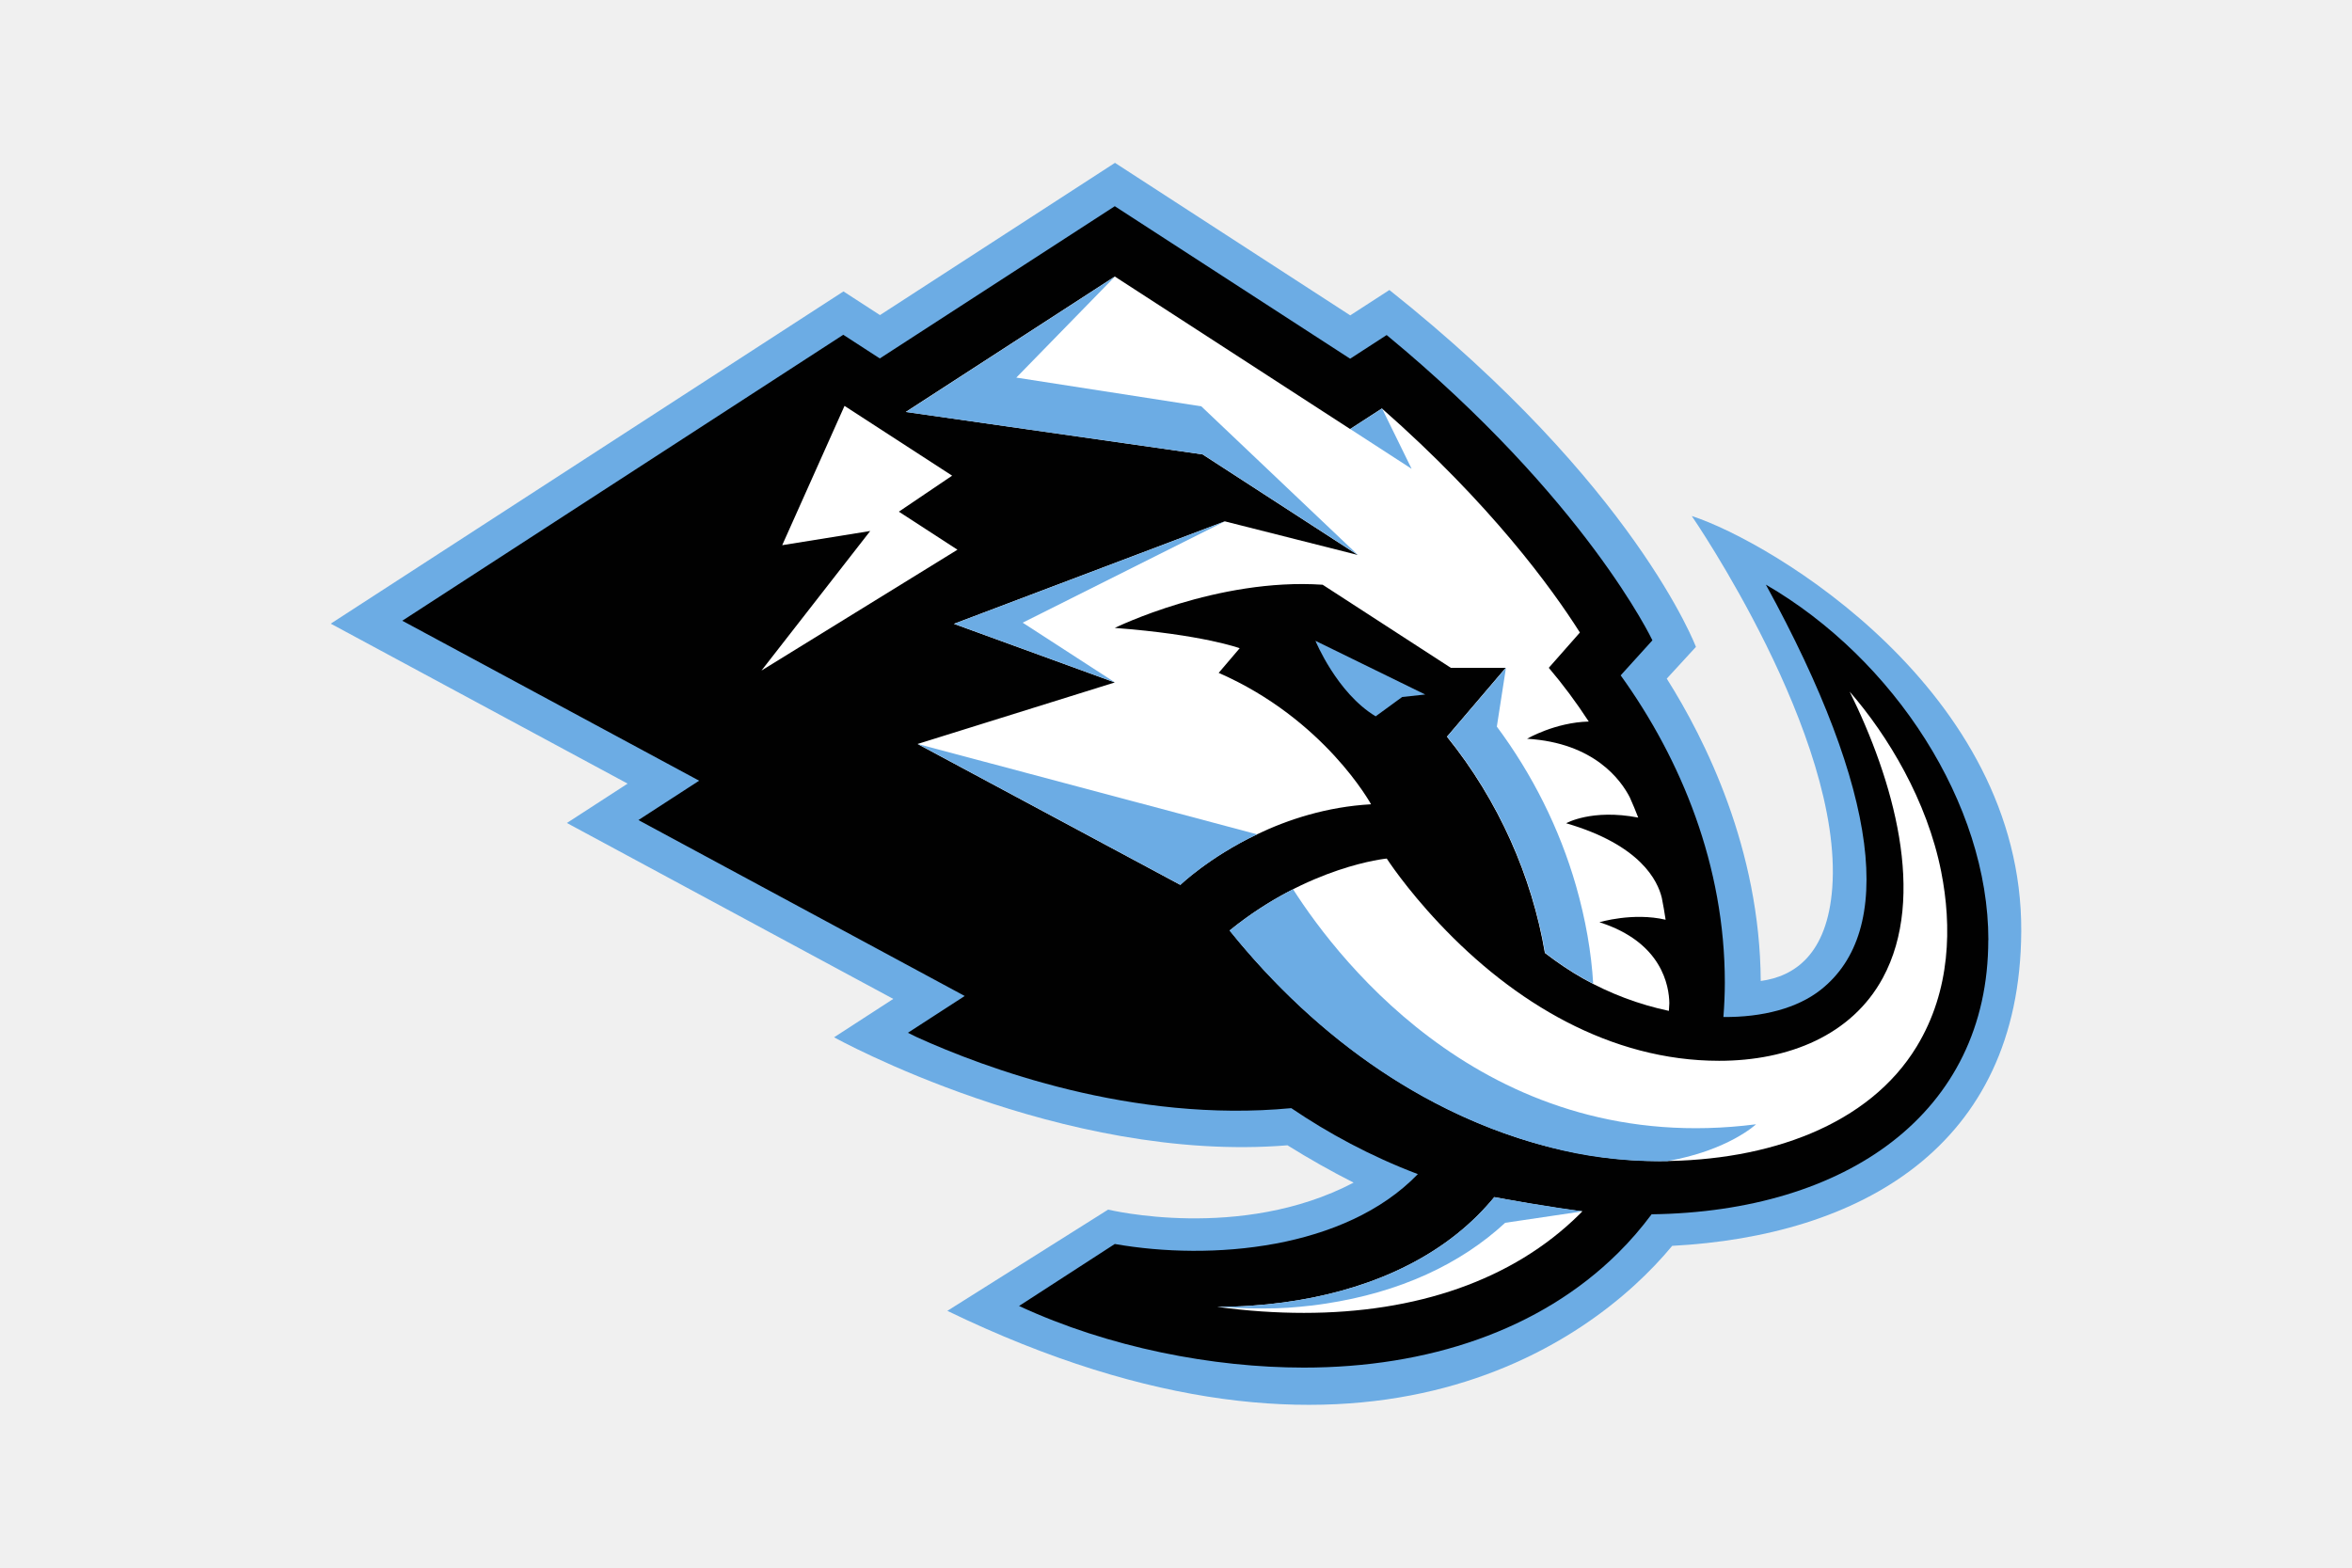
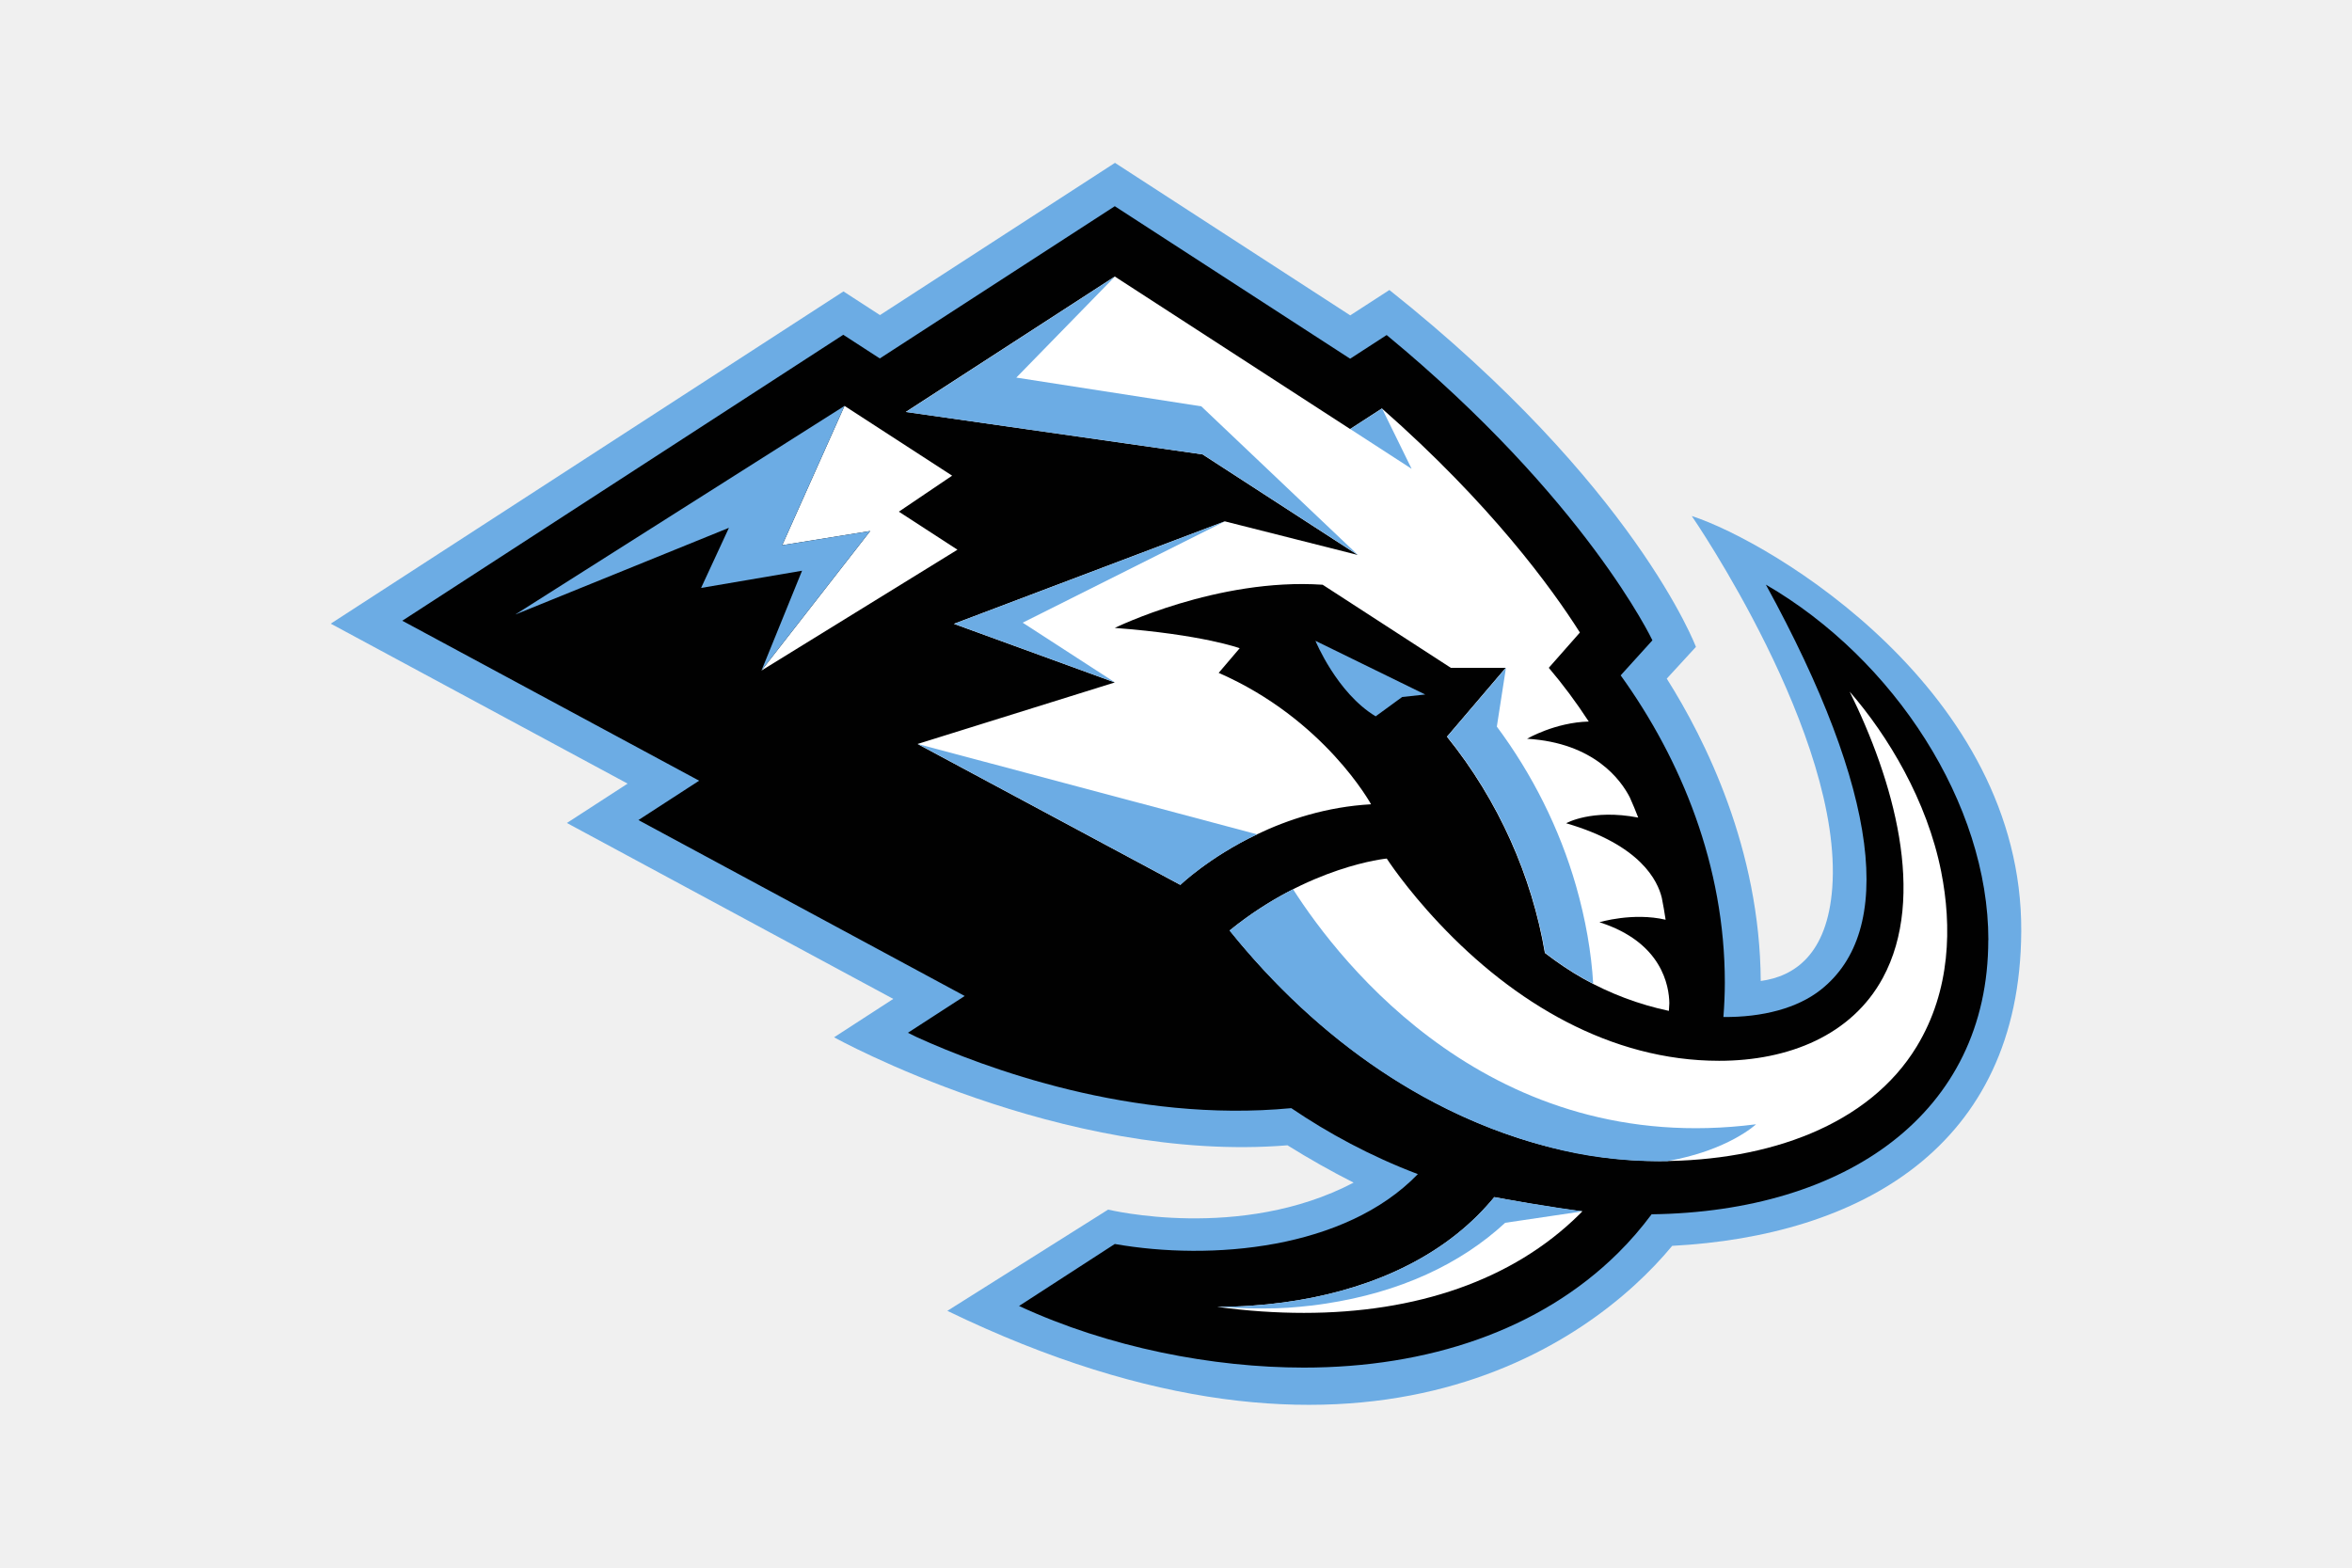
<svg xmlns="http://www.w3.org/2000/svg" viewBox="0 0 960 640">
  <path fill="#6cace4" d="M825 380.216c.506-97.99-101.813-158.985-134.484-169.555 0 0 61.905 89.845 57.346 151.781-2.026 27.33-15.558 36.2-29.198 38.045-.289-53.755-22.613-98.533-38.35-123.438l11.902-12.959s-24.747-65.882-125.112-145.7l-15.992 10.353-96.023-62.262-95.915 62.153-14.906-9.665L135 254.606l121.17 65.303-24.785 16.072L364.601 407.8l-24.169 15.674s92.985 51.584 185.064 44.09a350 350 0 0 0 26.991 15.24c-46.13 24.181-100.184 11.005-100.184 11.005l-65.632 41.34c168.168 81.41 262.237 14.152 295.85-26.535 76.123-4.054 142.008-40 142.478-128.36z" />
  <path fill="#010101" d="M811.576 383.763c0-55.456-38.315-114.64-90.813-145.084 46.564 84.958 52.86 141.392 22.359 165.428-9.551 7.53-23.77 11.222-39.69 11.077.362-4.67.579-9.376.579-14.118 0-47.529-17.692-90.859-42.512-125.356l12.953-14.299s-27.063-57.41-108.47-124.632l-14.906 9.665-96.06-62.261-95.914 62.153-14.907-9.666-179.998 116.741 121.169 65.303-24.784 16.072 133.181 71.82-23.192 15.021 3.763 1.846c27.207 12.344 87.846 35.113 152.718 28.923 15.051 10.208 32.273 19.584 51.666 26.932-29.704 30.77-84.301 35.44-123.702 28.525l-39.075 25.303c36.724 17.05 79.272 25.158 116.249 25.158 50.363 0 96.204-15.095 128.151-46.697 5.066-4.995 9.624-10.316 13.785-15.89 79.416-1.05 137.414-41.268 137.414-111.964z" />
  <path fill="#fff" d="M652.888 376.487s13.604-4.127 26.955-1.014c-.435-3.004-.977-5.973-1.556-8.94-1.664-6.915-8.611-21.575-39.039-30.444 0 0 10.42-5.973 29.415-2.317-1.086-2.787-2.207-5.538-3.437-8.253-3.51-6.842-14.364-22.262-41.934-23.928 0 0 11.47-6.696 25.182-7.022-5.065-7.783-10.528-15.13-16.317-21.937l12.699-14.407c-11.469-18.099-36.398-52.415-80.827-91.474l-12.953 8.398-96.06-62.262-85.313 55.276 121.132 17.34 63.316 41.048-54.234-13.719-110.568 41.846 65.667 23.927-80.501 25.122 107.239 57.52s11.65-11.258 31.296-20.633c12.555-6.009 28.402-11.258 46.565-12.272 0 0-18.923-34.714-62.195-53.646l8.575-10.063s-15.124-5.575-50.979-8.29c0 0 41.825-20.525 84.844-17.629l52.317 33.918h22.396l-23.988 28.127c21.13 26.135 34.697 57.158 39.98 88.29 5.174 3.981 10.384 7.492 15.594 10.424a124 124 0 0 0 35.022 13.213c.073-1.05.109-2.1.181-3.15-.108-6.914-2.894-24.905-28.582-33.049zM609.906 488.74a87 87 0 0 1-2.93 3.403c-20.805 23.203-51.486 35.33-83.035 39.565a201 201 0 0 1-27.027 1.81c12.012 1.665 23.915 2.461 35.312 2.461 45.587 0 85.097-13.176 112.45-40.253.397-.398.795-.832 1.193-1.23-9.66-.942-33.865-5.322-35.963-5.792z" />
  <path fill="#6cace4" d="m554.224 226.551-63.895-60.669-75.509-11.728 40.269-41.267-85.314 55.312 121.133 17.303zM499.99 212.833 389.42 254.678l65.668 23.928-37.664-24.398zM551.112 175.151l25.073 16.253-12.084-24.65zM481.826 361.247s11.65-11.258 31.296-20.633l-138.535-36.887zM630.673 389.012c5.174 3.981 10.384 7.493 15.594 10.425 1.34.76 2.678 1.448 4.016 2.136-.759-12.779-3.075-26.136-7.019-39.964-6.729-23.384-17.8-45.466-32.309-64.977l3.727-24.036-23.988 28.127c21.093 26.135 34.697 57.121 39.979 88.29M645.905 494.531s-15.63-2.136-36.036-5.792a86 86 0 0 1-2.93 3.403c-20.804 23.203-51.485 35.33-83.035 39.565a201 201 0 0 1-27.026 1.81s16.245 1.194 28.835.362a208 208 0 0 0 4.85-.398c1.374-.145 2.748-.29 4.087-.435h.253c2.026-.253 4.016-.507 6.042-.832 30.465-4.598 55.212-16.18 73.411-33.014z" />
  <path fill="#fff" d="M501.87 379.89c32.563-26.425 64.148-29.393 64.148-29.393s7.598 11.837 21.419 26.497c30.356 32.29 69.937 56.072 114.259 56.072 28.365 0 54.126-10.46 66.789-33.809 18.09-33.339 4.161-81.194-13.532-116.922 15.594 17.918 31.658 44.56 37.375 73.555 4.378 22.154 3.98 48.362-10.022 71.384-19.465 32-60.313 46.733-104.96 46.733-60.422 0-125.474-32.144-175.44-94.153" />
  <path fill="#6cace4" d="M527.812 363.022c-8.177 4.127-17.04 9.63-25.978 16.87 36.29 45.066 82.781 77.645 136.582 89.916 12.916 2.933 27.352 4.49 42.042 4.236 25.073-4.417 36.29-15.059 36.29-15.059-107.71 13.792-169.399-65.375-188.972-95.963M536.93 261.63s8.72 21.284 24.566 30.805l10.818-7.892 9.407-1.013-44.756-21.9z" />
  <path fill="#fff" d="M355.194 216.778 310.8 273.755l79.996-49.339-23.916-15.529 21.745-14.697-43.923-28.488-25.435 56.868z" />
+   <path fill="#6cace4" d="m286.162 240.018 41.209-7.023-16.57 40.76 44.393-56.977-35.927 5.792 25.435-56.868-134.375 85.175 87.195-35.402z" />
</svg>
